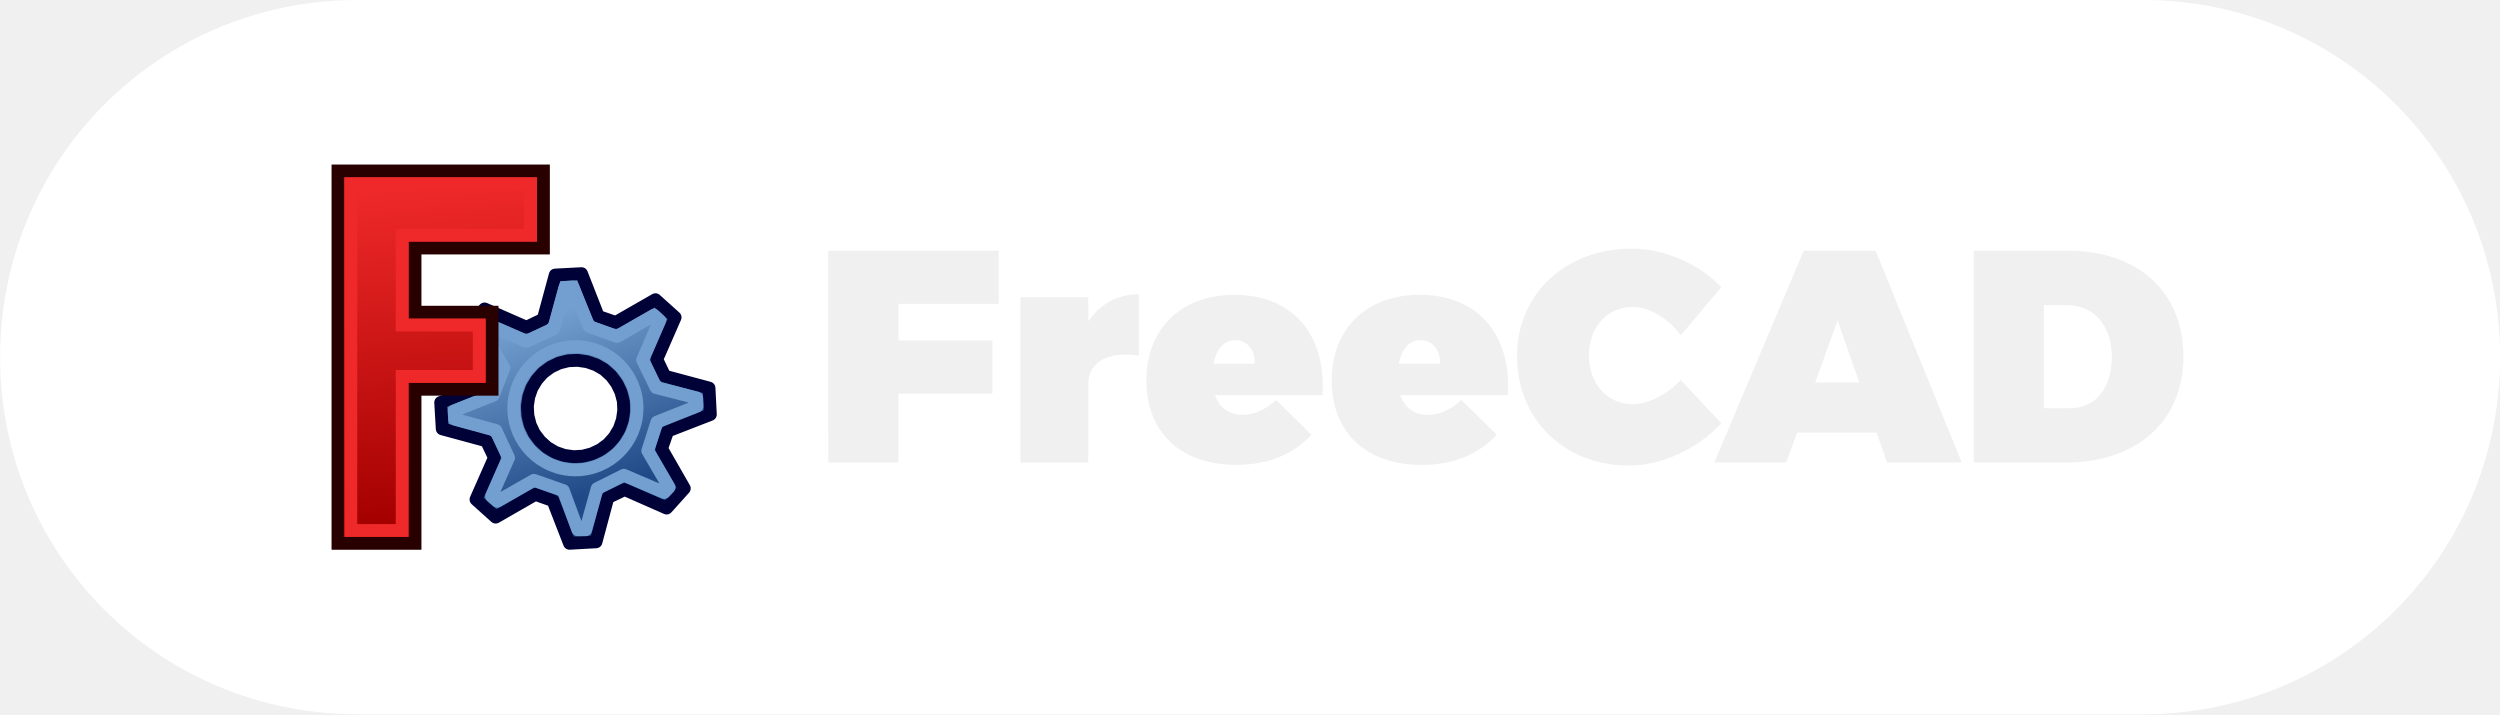
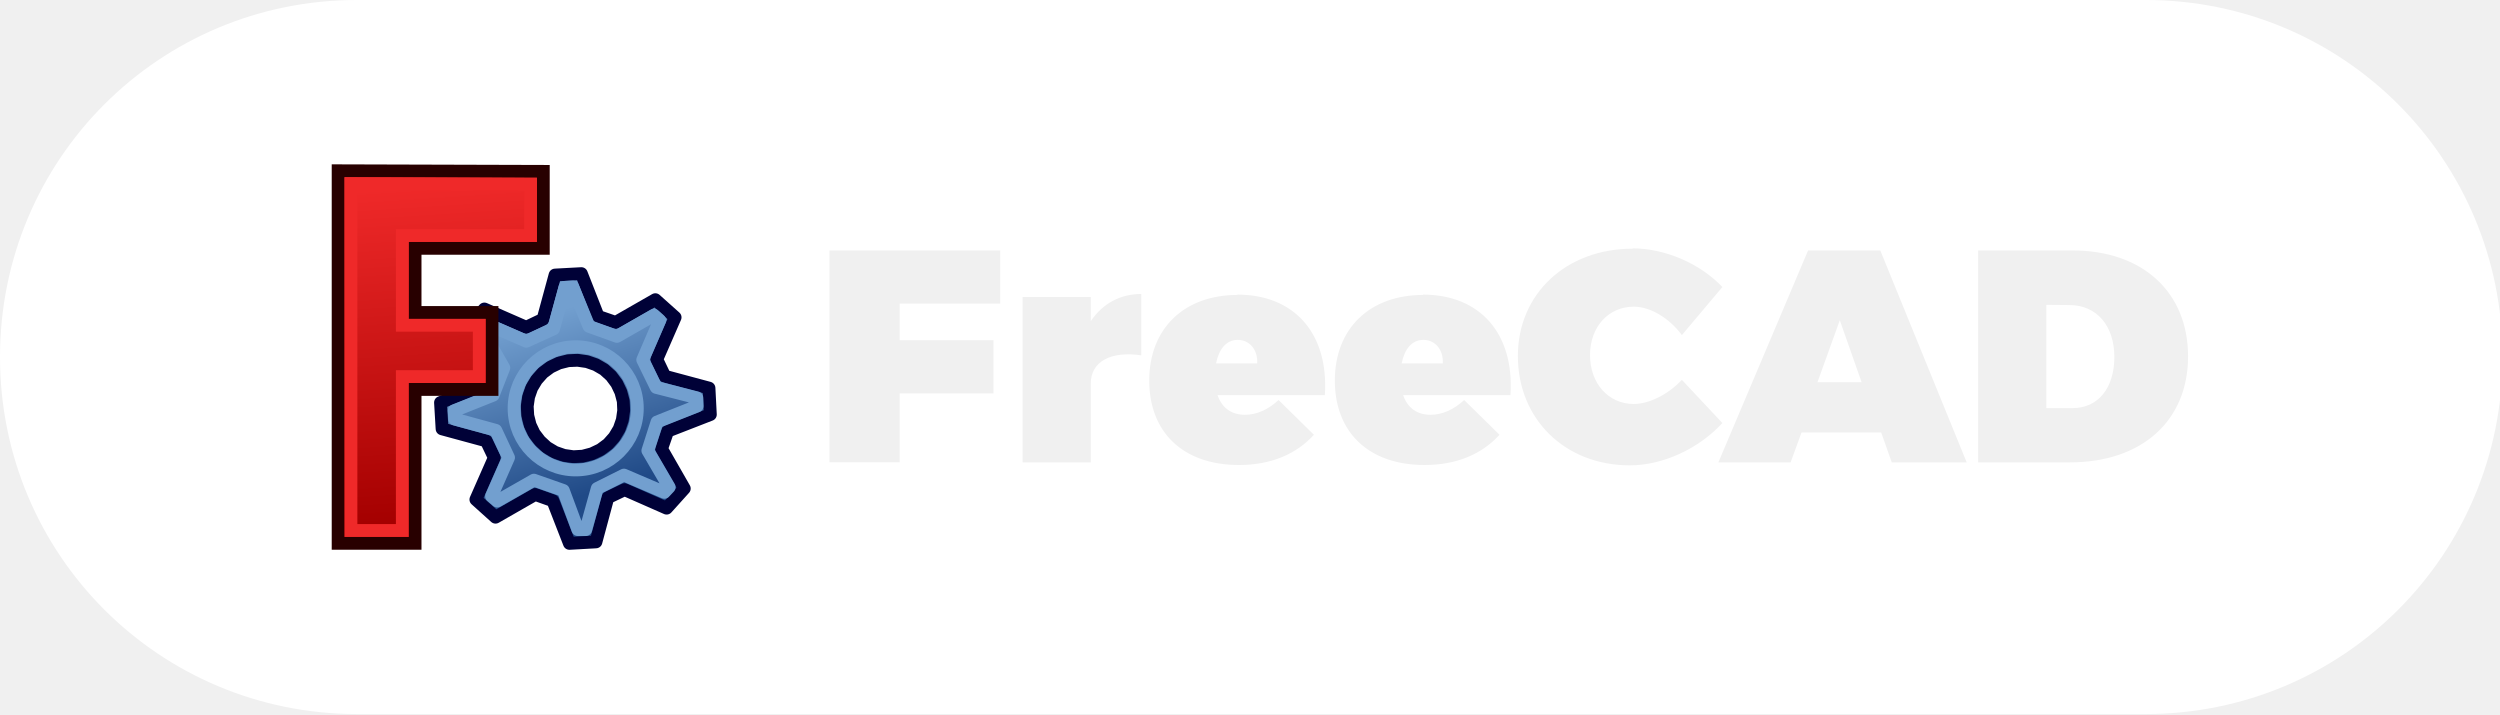
<svg xmlns="http://www.w3.org/2000/svg" width="140" height="40" version="1.1" viewBox="0 0 37.042 10.583">
  <defs>
-     <linearGradient id="linearGradient954" x1="-146.74" x2="-157.32" y1="58.262" y2="26.521" gradientTransform="matrix(6.9077,0,0,6.9077,-4100,1055.2)" gradientUnits="userSpaceOnUse">
+     <linearGradient id="b" x1="-147" x2="-157" y1="58.3" y2="26.5" gradientTransform="matrix(.0817 0 0 .0817 20.9 2.5)" gradientUnits="userSpaceOnUse">
      <stop stop-color="#204a87" offset="0" />
      <stop stop-color="#729fcf" offset="1" />
    </linearGradient>
-     <linearGradient id="linearGradient956" x1="-206.7" x2="-211.4" y1="68.842" y2="7.711" gradientTransform="matrix(6.843,0,0,6.843,-3961.1,1029.7)" gradientUnits="userSpaceOnUse">
+     <linearGradient id="a" x1="-207" x2="-211" y1="68.8" y2="7.71" gradientTransform="matrix(.0809 0 0 .0809 22.6 2.19)" gradientUnits="userSpaceOnUse">
      <stop stop-color="#a40000" offset="0" />
      <stop stop-color="#ef2929" offset="1" />
    </linearGradient>
  </defs>
-   <g transform="matrix(.73278 0 0 .73278 -282.07 -84.832)" stroke-width="1.413">
-     <g transform="matrix(.85156 0 0 .85156 56.981 19.2)">
-       <path d="m393.6 113.4c-4.698 0-8.48 3.782-8.48 8.48 0 4.698 3.782 8.48 8.48 8.48h42.401c4.698 0 8.48-3.782 8.48-8.48 0-4.698-3.782-8.48-8.48-8.48zm30.264 5.904c0.768 0 1.608 0.359 2.124 0.918l-0.961 1.141c-0.301-0.409-0.753-0.675-1.141-0.675-0.603 0-1.041 0.481-1.041 1.148 0 0.674 0.438 1.162 1.041 1.162 0.359 0 0.811-0.222 1.141-0.574l0.961 1.026c-0.56 0.61-1.413 1.005-2.188 1.005-1.542 0-2.662-1.098-2.662-2.597 0-1.478 1.148-2.554 2.726-2.554zm-19.08 0.05h4.047v1.262h-2.382v0.869h2.232v1.262h-2.232v1.636h-1.664zm23.161 0h1.708l2.045 5.029h-1.772l-0.251-0.711h-1.887l-0.259 0.711h-1.707zm4.038 0h2.246c1.657 0 2.733 0.983 2.733 2.511 0 1.528-1.098 2.518-2.798 2.518h-2.181zm-19.825 1.033v1.456c-0.725-0.108-1.198 0.151-1.198 0.667v1.873h-1.614v-3.924h1.614v0.574c0.273-0.409 0.689-0.646 1.198-0.646zm2.275 0.014c1.37 0 2.174 0.932 2.088 2.382h-2.554c0.108 0.308 0.337 0.466 0.653 0.466 0.273 0 0.552-0.122 0.796-0.352l0.84 0.825c-0.416 0.459-1.019 0.717-1.78 0.717-1.342 0-2.138-0.789-2.138-2.002 0-1.241 0.832-2.037 2.095-2.037zm4.4 0c1.37 0 2.174 0.932 2.088 2.382h-2.554c0.108 0.308 0.337 0.466 0.653 0.466 0.273 0 0.552-0.122 0.796-0.352l0.84 0.825c-0.416 0.459-1.019 0.717-1.78 0.717-1.342 0-2.138-0.789-2.138-2.002 0-1.241 0.832-2.037 2.095-2.037zm14.815 0.244v2.447h0.624c0.603 0 0.99-0.474 0.99-1.213 0-0.746-0.423-1.234-1.069-1.234zm-4.899 0.366-0.531 1.471h1.048zm-14.301 0.466c-0.28 0-0.452 0.23-0.517 0.56h0.976c0.022-0.323-0.179-0.56-0.459-0.56zm4.4 0c-0.28 0-0.452 0.23-0.517 0.56h0.976c0.021-0.323-0.179-0.56-0.459-0.56z" fill="#fff" stroke-width="1.428" style="paint-order:normal" />
-       <g transform="matrix(.01895 0 0 .01895 496.38 97.405)" stroke-width="16.089">
-         <g stroke-linecap="round" stroke-linejoin="round">
-           <path d="m-5050.1 1219.6-49.724 28.528-21.957-7.619-20.949-53.543-32.952 1.734-15.032 55.363-21.037 10.073-52.469-22.952-22.165 24.628 28.528 49.724-7.796 21.891-53.539 20.952 1.915 33.016 55.364 15.032 10.073 21.037-23.129 52.405 24.628 22.162 49.724-28.528 22.067 7.862 20.772 53.472 33.196-1.855 14.856-55.427 21.037-10.073 52.581 23.192 22.162-24.627-28.529-49.724 7.683-22.131 53.476-20.776-1.673-33.128-55.427-14.856-10.075-21.037 23.019-52.646zm-74.47 81.539 10.207 5.922 8.841 8.018 7.082 9.569 5.093 10.638 3.01 11.468 0.488 11.755-1.703 11.747-3.874 11.156-6.163 10.319-7.778 8.732-9.568 7.078-10.638 5.093-11.469 3.01-11.818 0.668-11.752-1.703-11.152-3.874-10.32-6.163-8.668-7.953-7.145-9.392-5.093-10.638-2.919-11.645-0.668-11.819 1.702-11.748 3.874-11.155 6.099-10.143 7.842-8.908 9.568-7.078 10.638-5.093 11.646-2.919 11.754-0.488 11.748 1.703 11.155 3.874z" fill="url(#linearGradient954)" fill-rule="evenodd" stroke="#000137" />
-           <path d="m-5051.9 1239.1-46.41 26.589-34.992-12.585-20.377-49.343-9.848 0.514-14.175 51.901-34.159 15.579-48.376-21.028-6.477 7.416 26.714 46.926-13.387 34.287-48.826 19.471 0.574 10.483 51.511 14.117 15.966 34.159-21.314 48.319 7.157 6.218 45.893-26.2 36.902 12.931 18.149 49.027h9.866l14.344-51.569 33.512-16.744 50.547 21.63 6.09-6.507-26.716-45.764 11.478-35.926 50.192-19.957-0.334-10.326-50.924-13.053-16.872-34.548 21.341-49.441z" fill="none" stroke="#729fcf" />
-           <circle cx="-5150.4" cy="1355.6" r="77.199" fill="none" stroke="#729fcf" stroke-dashoffset="6" />
-         </g>
-         <path d="m-5447.9 1058.3v466.58h96.534v-193.07h96.534v-96.534h-96.534v-80.444h160.89v-96.534z" fill="url(#linearGradient956)" fill-rule="evenodd" stroke="#280000" />
-         <path d="m-5431.8 1074.4v434.4h64.354v-193.07h96.535v-64.357h-96.535v-112.62h160.89v-64.354z" fill="none" stroke="#ef2929" />
-       </g>
-     </g>
+   <path d="m5.29-3.28e-4c-2.93 0-5.29 2.36-5.29 5.29 0 2.93 2.36 5.29 5.29 5.29h26.5c2.93 0 5.29-2.36 5.29-5.29 0-2.93-2.36-5.29-5.29-5.29zm18.9 3.68c0.479 0 1 0.224 1.33 0.573l-0.6 0.712c-0.188-0.255-0.47-0.421-0.712-0.421-0.376 0-0.649 0.3-0.649 0.717 0 0.421 0.273 0.725 0.649 0.725 0.224 0 0.506-0.139 0.712-0.358l0.6 0.64c-0.349 0.381-0.882 0.627-1.37 0.627-0.963 0-1.66-0.685-1.66-1.62 0-0.922 0.716-1.59 1.7-1.59zm-11.9 0.031h2.53v0.788h-1.49v0.542h1.39v0.788h-1.39v1.02h-1.04zm14.5 0h1.07l1.28 3.14h-1.11l-0.157-0.443h-1.18l-0.162 0.443h-1.07zm2.52 0h1.4c1.03 0 1.71 0.613 1.71 1.57 0 0.954-0.685 1.57-1.75 1.57h-1.36zm-12.4 0.645v0.909c-0.452-0.067-0.748 0.094-0.748 0.416v1.17h-1.01v-2.45h1.01v0.358c0.17-0.255 0.43-0.403 0.748-0.403zm1.42 0.009c0.855 0 1.36 0.582 1.3 1.49h-1.59c0.067 0.193 0.21 0.291 0.407 0.291 0.17 0 0.345-0.076 0.497-0.219l0.524 0.515c-0.26 0.287-0.636 0.448-1.11 0.448-0.837 0-1.33-0.493-1.33-1.25 0-0.775 0.519-1.27 1.31-1.27zm2.75 0c0.855 0 1.36 0.582 1.3 1.49h-1.59c0.067 0.193 0.21 0.291 0.407 0.291 0.17 0 0.345-0.076 0.497-0.219l0.524 0.515c-0.26 0.287-0.636 0.448-1.11 0.448-0.837 0-1.33-0.493-1.33-1.25 0-0.775 0.519-1.27 1.31-1.27zm9.24 0.152v1.53h0.39c0.376 0 0.618-0.296 0.618-0.757 0-0.466-0.264-0.77-0.667-0.77zm-3.06 0.228-0.331 0.918h0.654zm-8.92 0.291c-0.175 0-0.282 0.144-0.322 0.349h0.609c0.013-0.201-0.112-0.349-0.287-0.349zm2.75 0c-0.175 0-0.282 0.144-0.322 0.349h0.609c0.013-0.201-0.112-0.349-0.287-0.349z" fill="#fff" stroke-width=".891" style="paint-order:normal" />
+   <g stroke-linecap="round" stroke-linejoin="round" stroke-width=".19">
+     <path d="m9.71 4.44-0.588 0.337-0.26-0.09-0.248-0.633-0.39 0.021-0.178 0.655-0.249 0.119-0.62-0.271-0.262 0.291 0.337 0.588-0.092 0.259-0.633 0.248 0.023 0.39 0.655 0.178 0.119 0.249-0.273 0.62 0.291 0.262 0.588-0.337 0.261 0.093 0.246 0.632 0.393-0.022 0.176-0.655 0.249-0.119 0.622 0.274 0.262-0.291-0.337-0.588 0.091-0.262 0.632-0.246-0.02-0.392-0.655-0.176-0.119-0.249 0.272-0.623zm-0.881 0.964 0.121 0.07 0.105 0.095 0.084 0.113 0.06 0.126 0.036 0.136 0.006 0.139-0.02 0.139-0.046 0.132-0.073 0.122-0.092 0.103-0.113 0.084-0.126 0.06l-0.136 0.036-0.14 0.008-0.139-0.02-0.132-0.046-0.122-0.073-0.102-0.094-0.085-0.111-0.06-0.126-0.035-0.138-0.008-0.14 0.02-0.139 0.046-0.132 0.072-0.12 0.093-0.105 0.113-0.084 0.126-0.06 0.138-0.035 0.139-0.006 0.139 0.02 0.132 0.046z" fill="url(#b)" fill-rule="evenodd" stroke="#000137" />
+     <path d="m9.69 4.67-0.549 0.314-0.414-0.149-0.241-0.583-0.116 0.006-0.168 0.614-0.404 0.184-0.572-0.249-0.077 0.088 0.316 0.555-0.158 0.405-0.577 0.23 0.007 0.124 0.609 0.167 0.189 0.404-0.252 0.571 0.085 0.073 0.543-0.31 0.436 0.153 0.215 0.58h0.117l0.17-0.61 0.396-0.198 0.598 0.256 0.072-0.077-0.316-0.541 0.136-0.425 0.594-0.236-0.004-0.122-0.602-0.154-0.2-0.409 0.252-0.585z" fill="none" stroke="#729fcf" />
+     <circle cx="8.53" cy="6.05" r=".913" fill="none" stroke="#729fcf" stroke-dashoffset="6" />
  </g>
+   <path d="m5.01 2.53v5.52h1.14v-2.28h1.14v-1.14h-1.14v-0.951h1.9v-1.14z" fill="url(#a)" fill-rule="evenodd" stroke="#280000" stroke-width=".19" />
+   <path d="m5.2 2.72v5.14h0.761v-2.28h1.14v-0.761h-1.14v-1.33h1.9v-0.761z" fill="none" stroke="#ef2929" stroke-width=".19" />
</svg>
